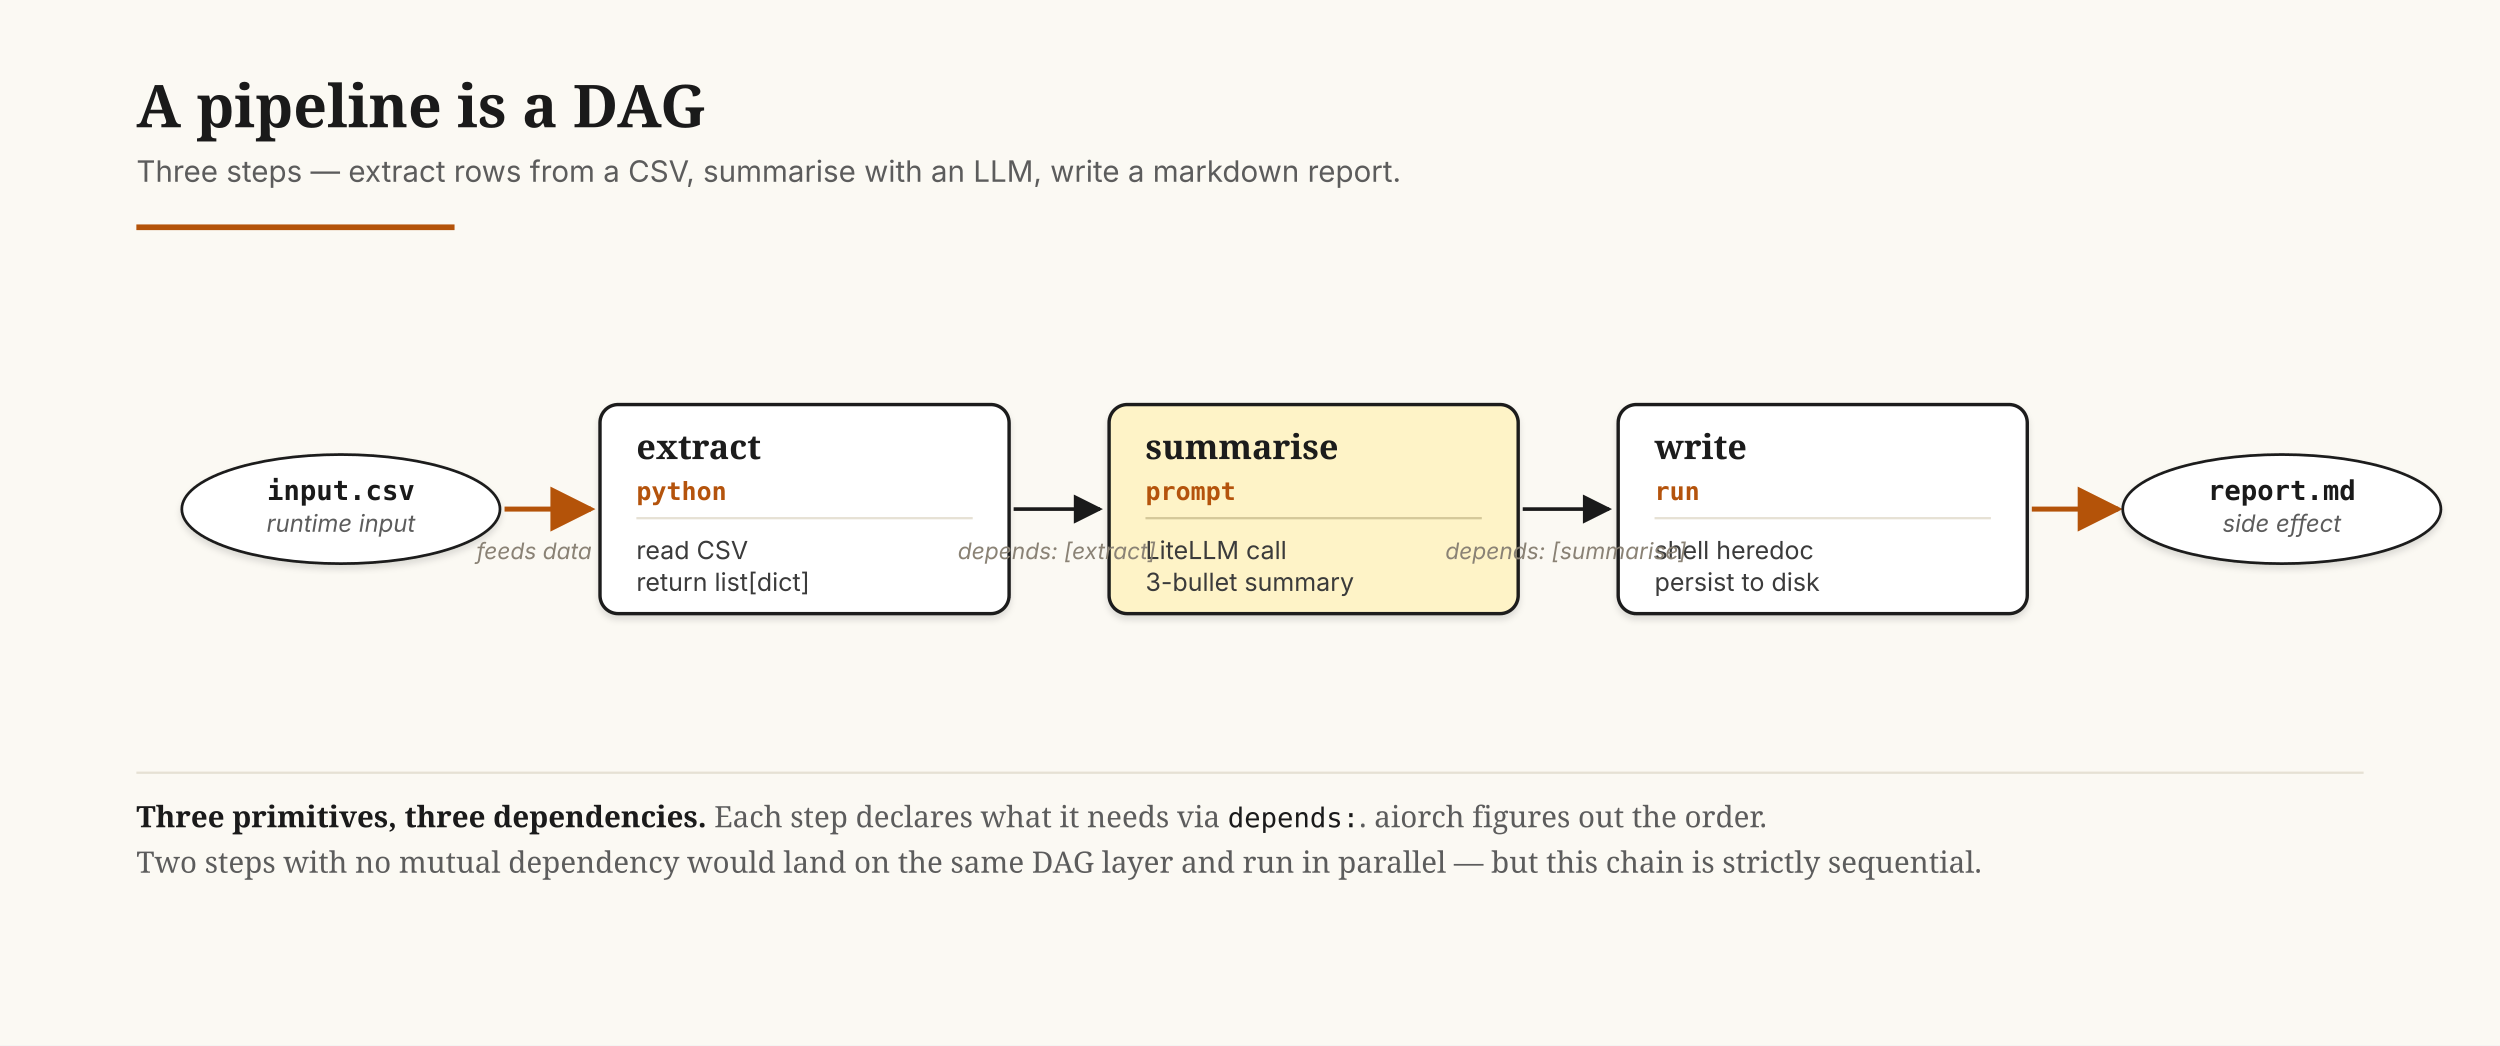
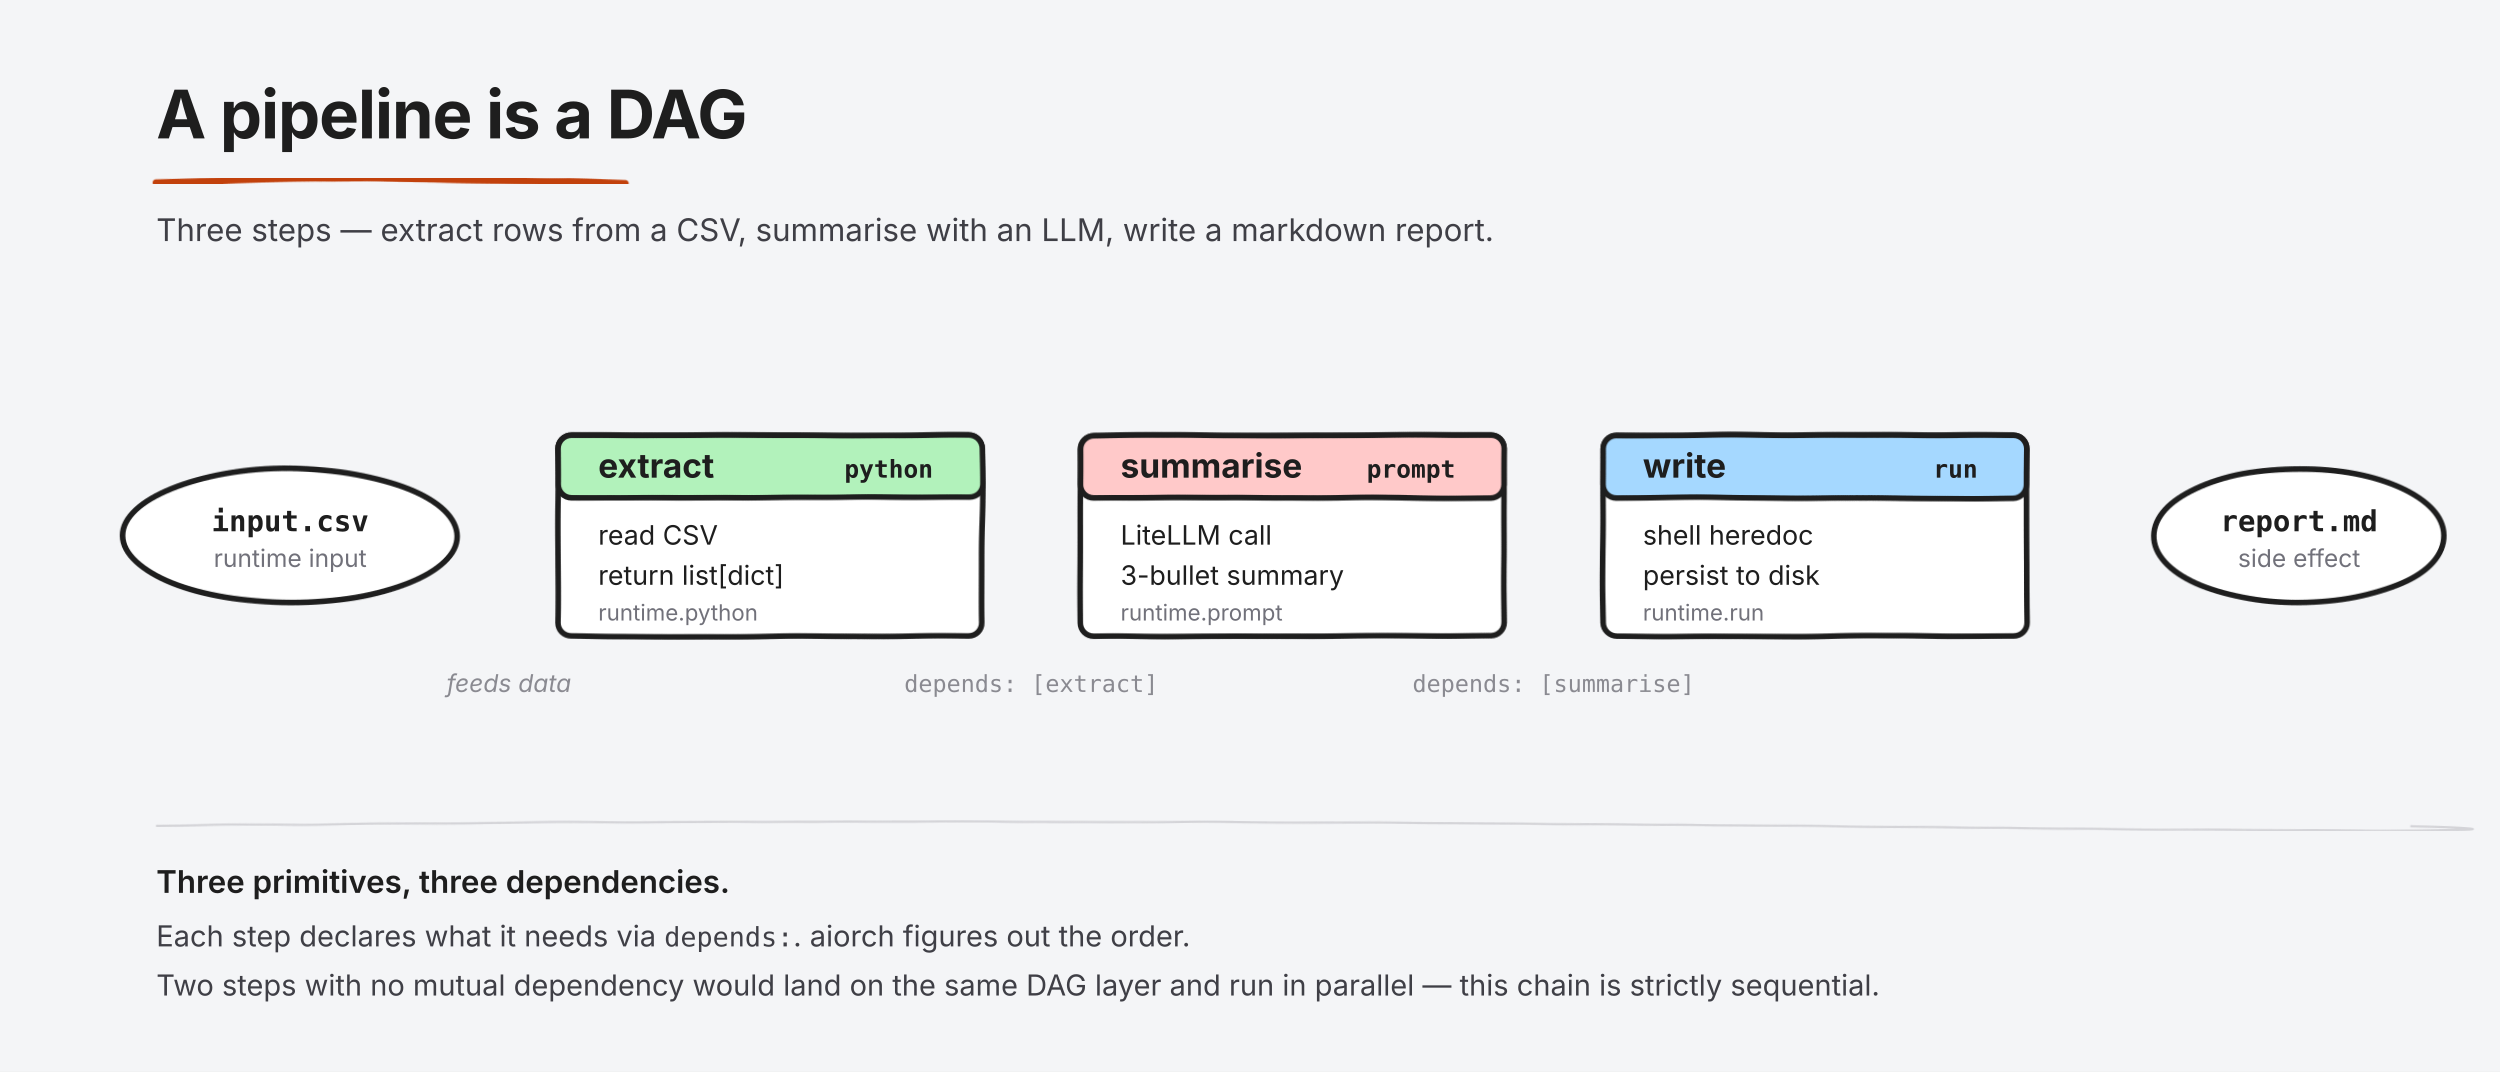
- <svg xmlns="http://www.w3.org/2000/svg" viewBox="0 0 1100 460" font-family="-apple-system, system-ui, 'Segoe UI', sans-serif">
+ <svg xmlns="http://www.w3.org/2000/svg" viewBox="0 0 1120 480" font-family="'Inter', -apple-system, BlinkMacSystemFont, 'Segoe UI', Roboto, 'Helvetica Neue', sans-serif">
  <defs>
-     <marker id="arrInk" viewBox="0 0 10 10" refX="9" refY="5" markerWidth="8" markerHeight="8" orient="auto">
-       <path d="M 0 0 L 10 5 L 0 10 z" fill="#1a1a1a" />
+     <filter id="sketch" x="-5%" y="-5%" width="110%" height="110%">
+       <feTurbulence type="fractalNoise" baseFrequency="0.02" numOctaves="2" seed="3" />
+       <feDisplacementMap in="SourceGraphic" scale="1.2" xChannelSelector="R" yChannelSelector="G" />
+     </filter>
+     <filter id="sketch2" x="-5%" y="-5%" width="110%" height="110%">
+       <feTurbulence type="fractalNoise" baseFrequency="0.025" numOctaves="2" seed="8" />
+       <feDisplacementMap in="SourceGraphic" scale="0.9" xChannelSelector="R" yChannelSelector="G" />
+     </filter>
+     <marker id="arrInk" viewBox="0 0 12 12" refX="10" refY="6" markerWidth="9" markerHeight="9" orient="auto">
+       <path d="M 0 1 L 12 6 L 0 11 z" fill="#1e1e1e" />
    </marker>
-     <marker id="arrAccent" viewBox="0 0 10 10" refX="9" refY="5" markerWidth="9" markerHeight="9" orient="auto">
-       <path d="M 0 0 L 10 5 L 0 10 z" fill="#b45309" />
-     </marker>
-     <filter id="softShadow" x="-10%" y="-10%" width="120%" height="120%">
-       <feGaussianBlur in="SourceAlpha" stdDeviation="1.4" />
-       <feOffset dx="0" dy="2" />
-       <feComponentTransfer>
-         <feFuncA type="linear" slope="0.12" />
-       </feComponentTransfer>
-       <feMerge>
-         <feMergeNode />
-         <feMergeNode in="SourceGraphic" />
-       </feMerge>
-     </filter>
  </defs>
-   <rect width="1100" height="460" fill="#fbf9f3" />
-   <text x="60" y="56" font-family="Charter, Georgia, serif" font-size="26" font-weight="600" fill="#1a1a1a">A pipeline is a DAG</text>
-   <text x="60" y="80" font-size="13" fill="#5c5c5c">Three steps — extract rows from a CSV, summarise with an LLM, write a markdown report.</text>
-   <line x1="60" y1="100" x2="200" y2="100" stroke="#b45309" stroke-width="2.5" />
-   <g transform="translate(80, 200)">
-     <ellipse cx="70" cy="24" rx="70" ry="24" fill="#ffffff" stroke="#1a1a1a" stroke-width="1.2" filter="url(#softShadow)" />
-     <text x="70" y="20" text-anchor="middle" font-family="'SF Mono', Menlo, monospace" font-size="12" font-weight="600" fill="#1a1a1a">input.csv</text>
-     <text x="70" y="34" text-anchor="middle" font-size="10.5" fill="#5c5c5c" font-style="italic">runtime input</text>
+   <rect width="1120" height="480" fill="#f4f5f7" />
+   <text x="70" y="62" font-size="30" font-weight="700" fill="#1e1e1e" letter-spacing="-0.5">A pipeline is a DAG</text>
+   <path d="M 70 82 Q 160 78, 280 82" stroke="#c2410c" stroke-width="3" fill="none" filter="url(#sketch)" stroke-linecap="round" />
+   <text x="70" y="108" font-size="14" fill="#3f3f46">Three steps — extract rows from a CSV, summarise with an LLM, write a markdown report.</text>
+   <g filter="url(#sketch)">
+     <ellipse cx="130" cy="240" rx="75" ry="30" fill="#ffffff" stroke="#1e1e1e" stroke-width="2.5" />
  </g>
-   <path d="M 222 224 L 260 224" stroke="#b45309" stroke-width="2.2" fill="none" marker-end="url(#arrAccent)" />
-   <g transform="translate(264, 178)" filter="url(#softShadow)">
-     <rect width="180" height="92" rx="8" fill="#ffffff" stroke="#1a1a1a" stroke-width="1.5" />
-     <text x="16" y="24" font-family="Charter, Georgia, serif" font-size="15" font-weight="600" fill="#1a1a1a">extract</text>
-     <text x="16" y="42" font-family="'SF Mono', Menlo, monospace" font-size="11" fill="#b45309" font-weight="700">python</text>
-     <line x1="16" y1="50" x2="164" y2="50" stroke="#e6e1d4" />
-     <text x="16" y="68" font-size="11" fill="#3a3a3a">read CSV</text>
-     <text x="16" y="82" font-size="11" fill="#3a3a3a">return list[dict]</text>
+   <text x="130" y="238" font-family="'JetBrains Mono', 'SF Mono', Menlo, monospace" font-size="13" font-weight="600" fill="#1e1e1e" text-anchor="middle">input.csv</text>
+   <text x="130" y="254" font-size="11" fill="#71717a" text-anchor="middle">runtime input</text>
+   <path d="M 208 240 L 248 240" stroke="#c2410c" stroke-width="2" fill="none" marker-end="url(#arrInk)" filter="url(#sketch2)" />
+   <g filter="url(#sketch)">
+     <rect x="250" y="195" width="190" height="90" fill="#ffffff" stroke="#1e1e1e" stroke-width="2.5" rx="6" />
+     <rect x="250" y="195" width="190" height="28" fill="#b2f2bb" stroke="#1e1e1e" stroke-width="2.5" rx="6" />
  </g>
-   <path d="M 446 224 L 484 224" stroke="#1a1a1a" stroke-width="1.6" fill="none" marker-end="url(#arrInk)" />
-   <g transform="translate(488, 178)" filter="url(#softShadow)">
-     <rect width="180" height="92" rx="8" fill="#fef3c7" stroke="#1a1a1a" stroke-width="1.5" />
-     <text x="16" y="24" font-family="Charter, Georgia, serif" font-size="15" font-weight="600" fill="#1a1a1a">summarise</text>
-     <text x="16" y="42" font-family="'SF Mono', Menlo, monospace" font-size="11" fill="#b45309" font-weight="700">prompt</text>
-     <line x1="16" y1="50" x2="164" y2="50" stroke="#d4c899" />
-     <text x="16" y="68" font-size="11" fill="#3a3a3a">LiteLLM call</text>
-     <text x="16" y="82" font-size="11" fill="#3a3a3a">3-bullet summary</text>
+   <text x="268" y="214" font-size="15" font-weight="700" fill="#1e1e1e">extract</text>
+   <text x="418" y="214" font-family="'JetBrains Mono', 'SF Mono', Menlo, monospace" font-size="11" font-weight="600" fill="#1e1e1e" text-anchor="end">python</text>
+   <text x="268" y="244" font-size="12" fill="#1e1e1e">read CSV</text>
+   <text x="268" y="262" font-size="12" fill="#1e1e1e">return list[dict]</text>
+   <text x="268" y="278" font-size="10" fill="#71717a">runtime.python</text>
+   <path d="M 442 240 L 482 240" stroke="#1e1e1e" stroke-width="2" fill="none" marker-end="url(#arrInk)" filter="url(#sketch2)" />
+   <g filter="url(#sketch)">
+     <rect x="484" y="195" width="190" height="90" fill="#ffffff" stroke="#1e1e1e" stroke-width="2.5" rx="6" />
+     <rect x="484" y="195" width="190" height="28" fill="#ffc9c9" stroke="#1e1e1e" stroke-width="2.5" rx="6" />
  </g>
-   <path d="M 670 224 L 708 224" stroke="#1a1a1a" stroke-width="1.6" fill="none" marker-end="url(#arrInk)" />
-   <g transform="translate(712, 178)" filter="url(#softShadow)">
-     <rect width="180" height="92" rx="8" fill="#ffffff" stroke="#1a1a1a" stroke-width="1.5" />
-     <text x="16" y="24" font-family="Charter, Georgia, serif" font-size="15" font-weight="600" fill="#1a1a1a">write</text>
-     <text x="16" y="42" font-family="'SF Mono', Menlo, monospace" font-size="11" fill="#b45309" font-weight="700">run</text>
-     <line x1="16" y1="50" x2="164" y2="50" stroke="#e6e1d4" />
-     <text x="16" y="68" font-size="11" fill="#3a3a3a">shell heredoc</text>
-     <text x="16" y="82" font-size="11" fill="#3a3a3a">persist to disk</text>
+   <text x="502" y="214" font-size="15" font-weight="700" fill="#1e1e1e">summarise</text>
+   <text x="652" y="214" font-family="'JetBrains Mono', 'SF Mono', Menlo, monospace" font-size="11" font-weight="600" fill="#1e1e1e" text-anchor="end">prompt</text>
+   <text x="502" y="244" font-size="12" fill="#1e1e1e">LiteLLM call</text>
+   <text x="502" y="262" font-size="12" fill="#1e1e1e">3-bullet summary</text>
+   <text x="502" y="278" font-size="10" fill="#71717a">runtime.prompt</text>
+   <path d="M 676 240 L 716 240" stroke="#1e1e1e" stroke-width="2" fill="none" marker-end="url(#arrInk)" filter="url(#sketch2)" />
+   <g filter="url(#sketch)">
+     <rect x="718" y="195" width="190" height="90" fill="#ffffff" stroke="#1e1e1e" stroke-width="2.5" rx="6" />
+     <rect x="718" y="195" width="190" height="28" fill="#a5d8ff" stroke="#1e1e1e" stroke-width="2.5" rx="6" />
  </g>
-   <path d="M 894 224 L 932 224" stroke="#b45309" stroke-width="2.2" fill="none" marker-end="url(#arrAccent)" />
-   <g transform="translate(934, 200)">
-     <ellipse cx="70" cy="24" rx="70" ry="24" fill="#ffffff" stroke="#1a1a1a" stroke-width="1.2" filter="url(#softShadow)" />
-     <text x="70" y="20" text-anchor="middle" font-family="'SF Mono', Menlo, monospace" font-size="12" font-weight="600" fill="#1a1a1a">report.md</text>
-     <text x="70" y="34" text-anchor="middle" font-size="10.5" fill="#5c5c5c" font-style="italic">side effect</text>
+   <text x="736" y="214" font-size="15" font-weight="700" fill="#1e1e1e">write</text>
+   <text x="886" y="214" font-family="'JetBrains Mono', 'SF Mono', Menlo, monospace" font-size="11" font-weight="600" fill="#1e1e1e" text-anchor="end">run</text>
+   <text x="736" y="244" font-size="12" fill="#1e1e1e">shell heredoc</text>
+   <text x="736" y="262" font-size="12" fill="#1e1e1e">persist to disk</text>
+   <text x="736" y="278" font-size="10" fill="#71717a">runtime.run</text>
+   <path d="M 910 240 L 950 240" stroke="#c2410c" stroke-width="2" fill="none" marker-end="url(#arrInk)" filter="url(#sketch2)" />
+   <g filter="url(#sketch)">
+     <ellipse cx="1030" cy="240" rx="65" ry="30" fill="#ffffff" stroke="#1e1e1e" stroke-width="2.5" />
  </g>
-   <text x="235" y="246" text-anchor="middle" font-size="10" fill="#8a8275" font-style="italic">feeds data</text>
-   <text x="465" y="246" text-anchor="middle" font-size="10" fill="#8a8275" font-style="italic">depends: [extract]</text>
-   <text x="689" y="246" text-anchor="middle" font-size="10" fill="#8a8275" font-style="italic">depends: [summarise]</text>
-   <g transform="translate(60, 340)">
-     <line x1="0" y1="0" x2="980" y2="0" stroke="#e6e1d4" stroke-width="1" />
-     <text x="0" y="24" font-family="Charter, Georgia, serif" font-size="13" fill="#5c5c5c">
-       <tspan font-weight="600" fill="#1a1a1a">Three primitives, three dependencies.</tspan>
-       Each step declares what it needs via <tspan font-family="'SF Mono', Menlo, monospace" font-size="12" fill="#1a1a1a">depends:</tspan>.
-       aiorch figures out the order.
-     </text>
-     <text x="0" y="44" font-family="Charter, Georgia, serif" font-size="13" fill="#5c5c5c">
-       Two steps with no mutual dependency would land on the same DAG layer and run in parallel — but this chain is strictly sequential.
-     </text>
-   </g>
+   <text x="1030" y="238" font-family="'JetBrains Mono', 'SF Mono', Menlo, monospace" font-size="13" font-weight="600" fill="#1e1e1e" text-anchor="middle">report.md</text>
+   <text x="1030" y="254" font-size="11" fill="#71717a" text-anchor="middle">side effect</text>
+   <text x="228" y="310" font-size="11" fill="#8a8a91" font-style="italic" text-anchor="middle">feeds data</text>
+   <text x="462" y="310" font-family="'JetBrains Mono', 'SF Mono', Menlo, monospace" font-size="10.5" fill="#8a8a91" text-anchor="middle">depends: [extract]</text>
+   <text x="696" y="310" font-family="'JetBrains Mono', 'SF Mono', Menlo, monospace" font-size="10.5" fill="#8a8a91" text-anchor="middle">depends: [summarise]</text>
+   <path d="M 70 370 Q 400 366, 800 370 T 1080 370" stroke="#d4d4d8" stroke-width="1" fill="none" filter="url(#sketch2)" />
+   <text x="70" y="400" font-size="14" fill="#1e1e1e" font-weight="600">Three primitives, three dependencies.</text>
+   <text x="70" y="424" font-size="13" fill="#3f3f46">Each step declares what it needs via <tspan font-family="'JetBrains Mono', 'SF Mono', Menlo, monospace" font-size="12">depends:</tspan>. aiorch figures out the order.</text>
+   <text x="70" y="446" font-size="13" fill="#3f3f46">Two steps with no mutual dependency would land on the same DAG layer and run in parallel — this chain is strictly sequential.</text>
</svg>
